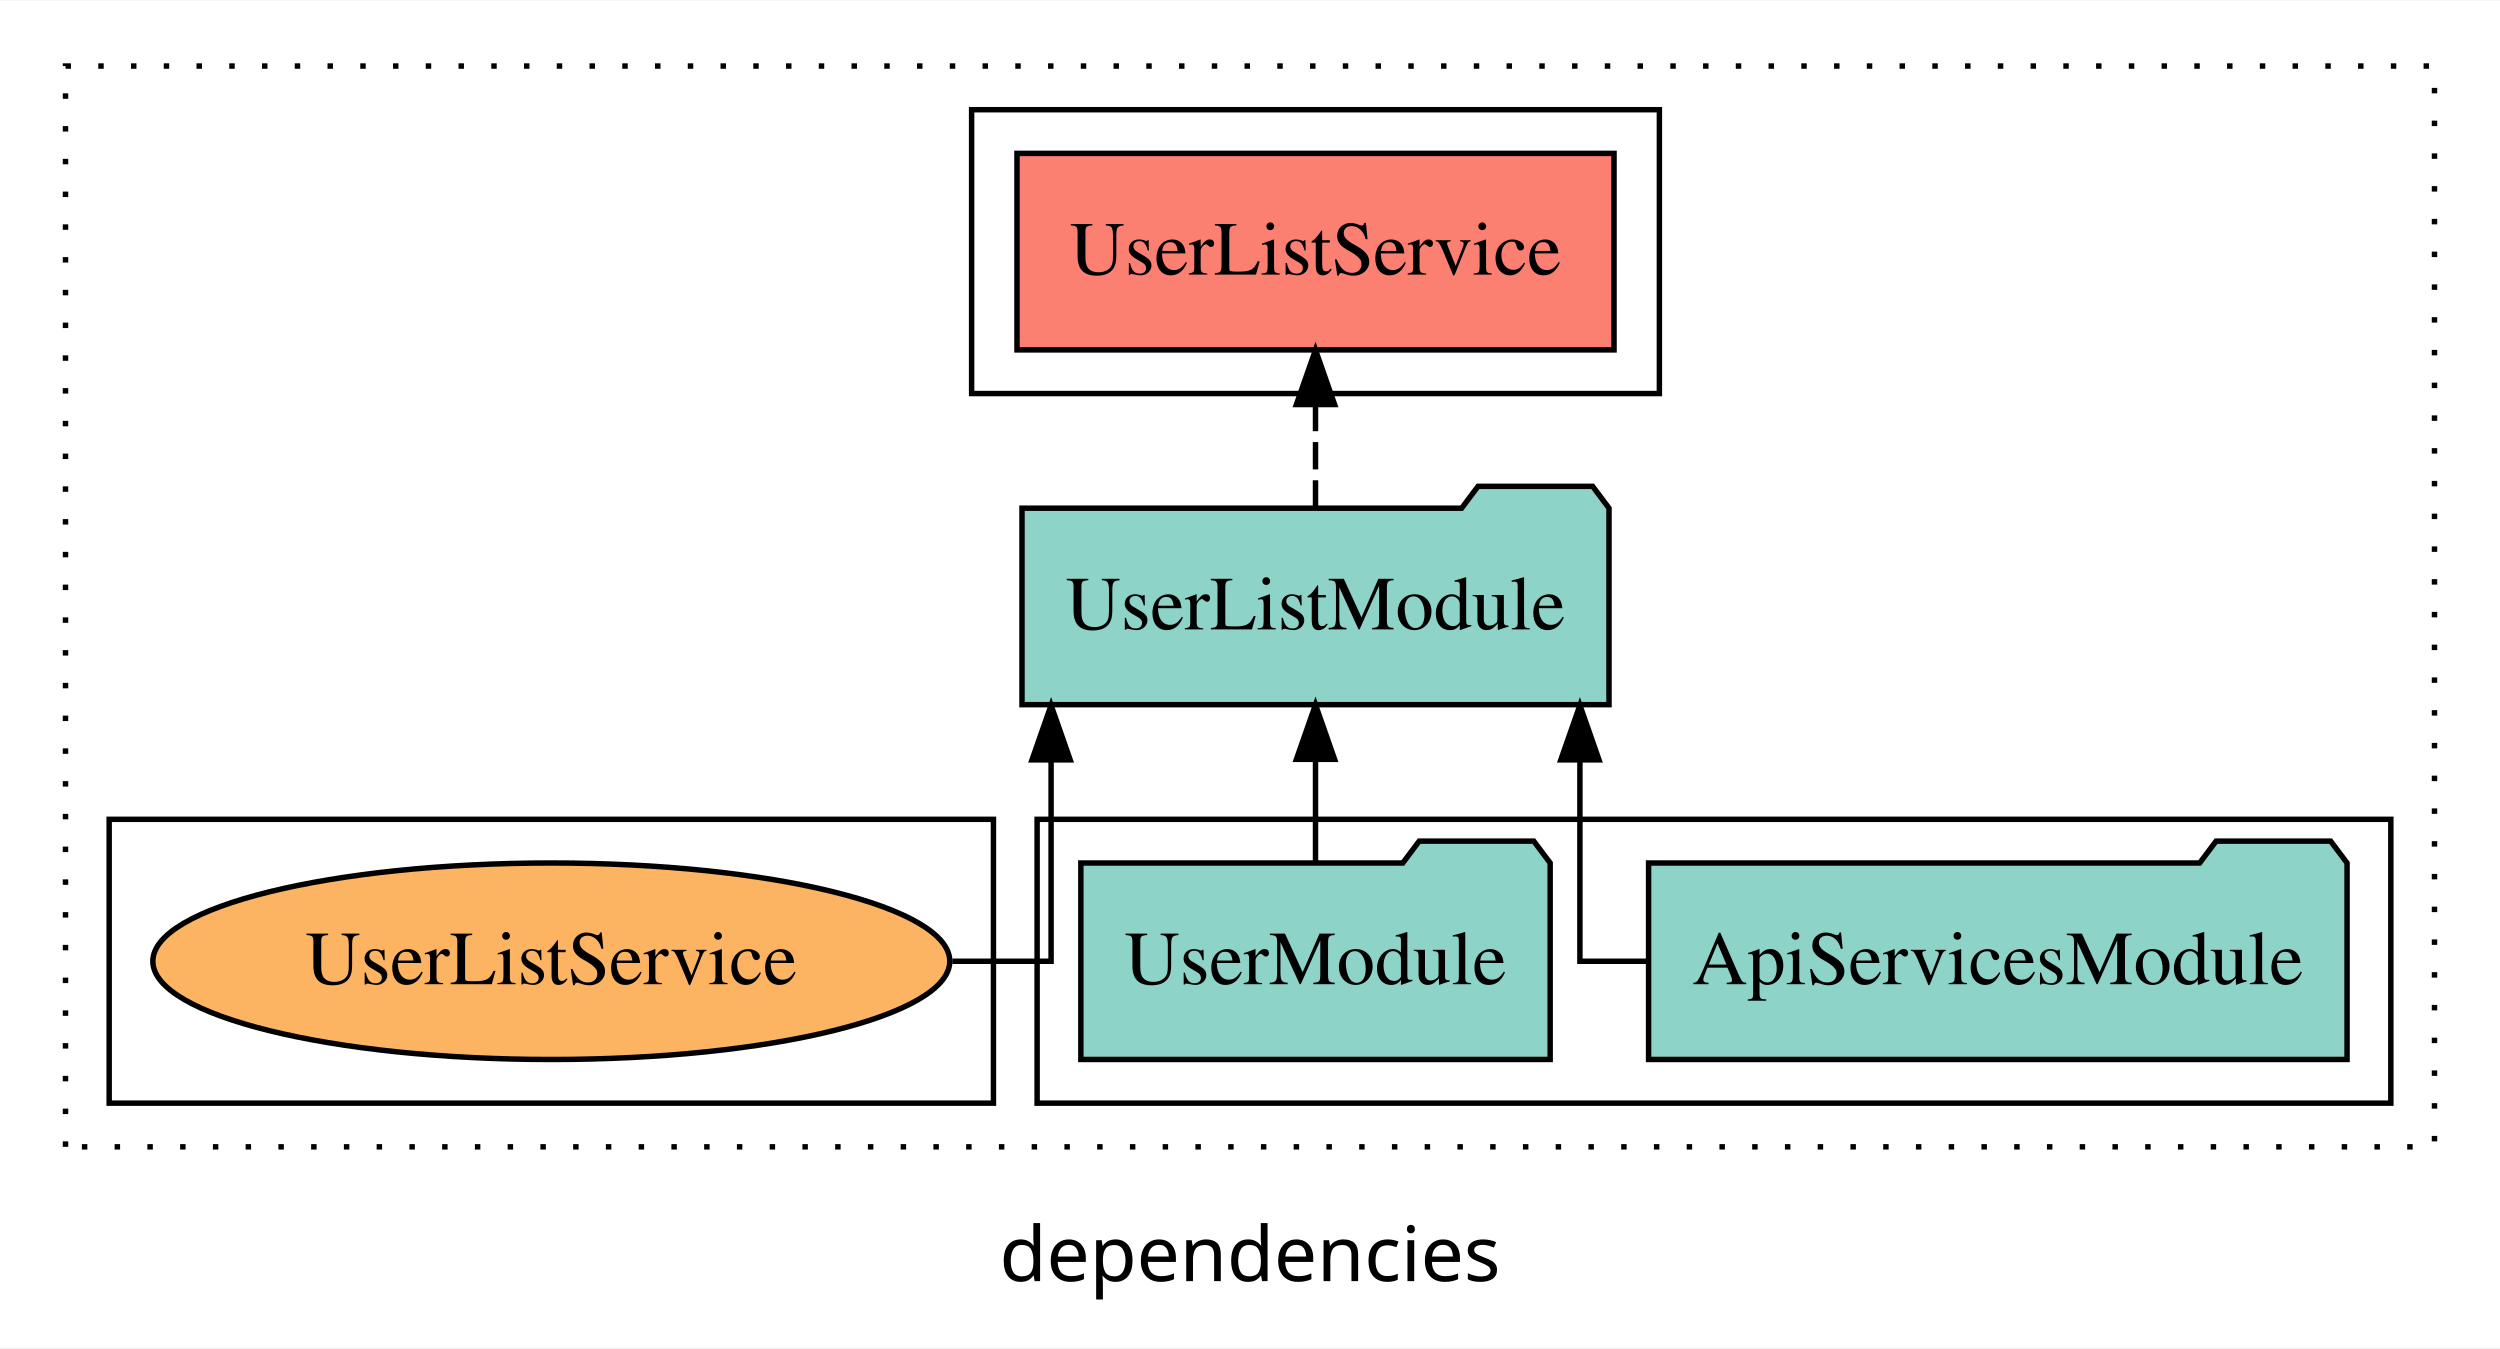
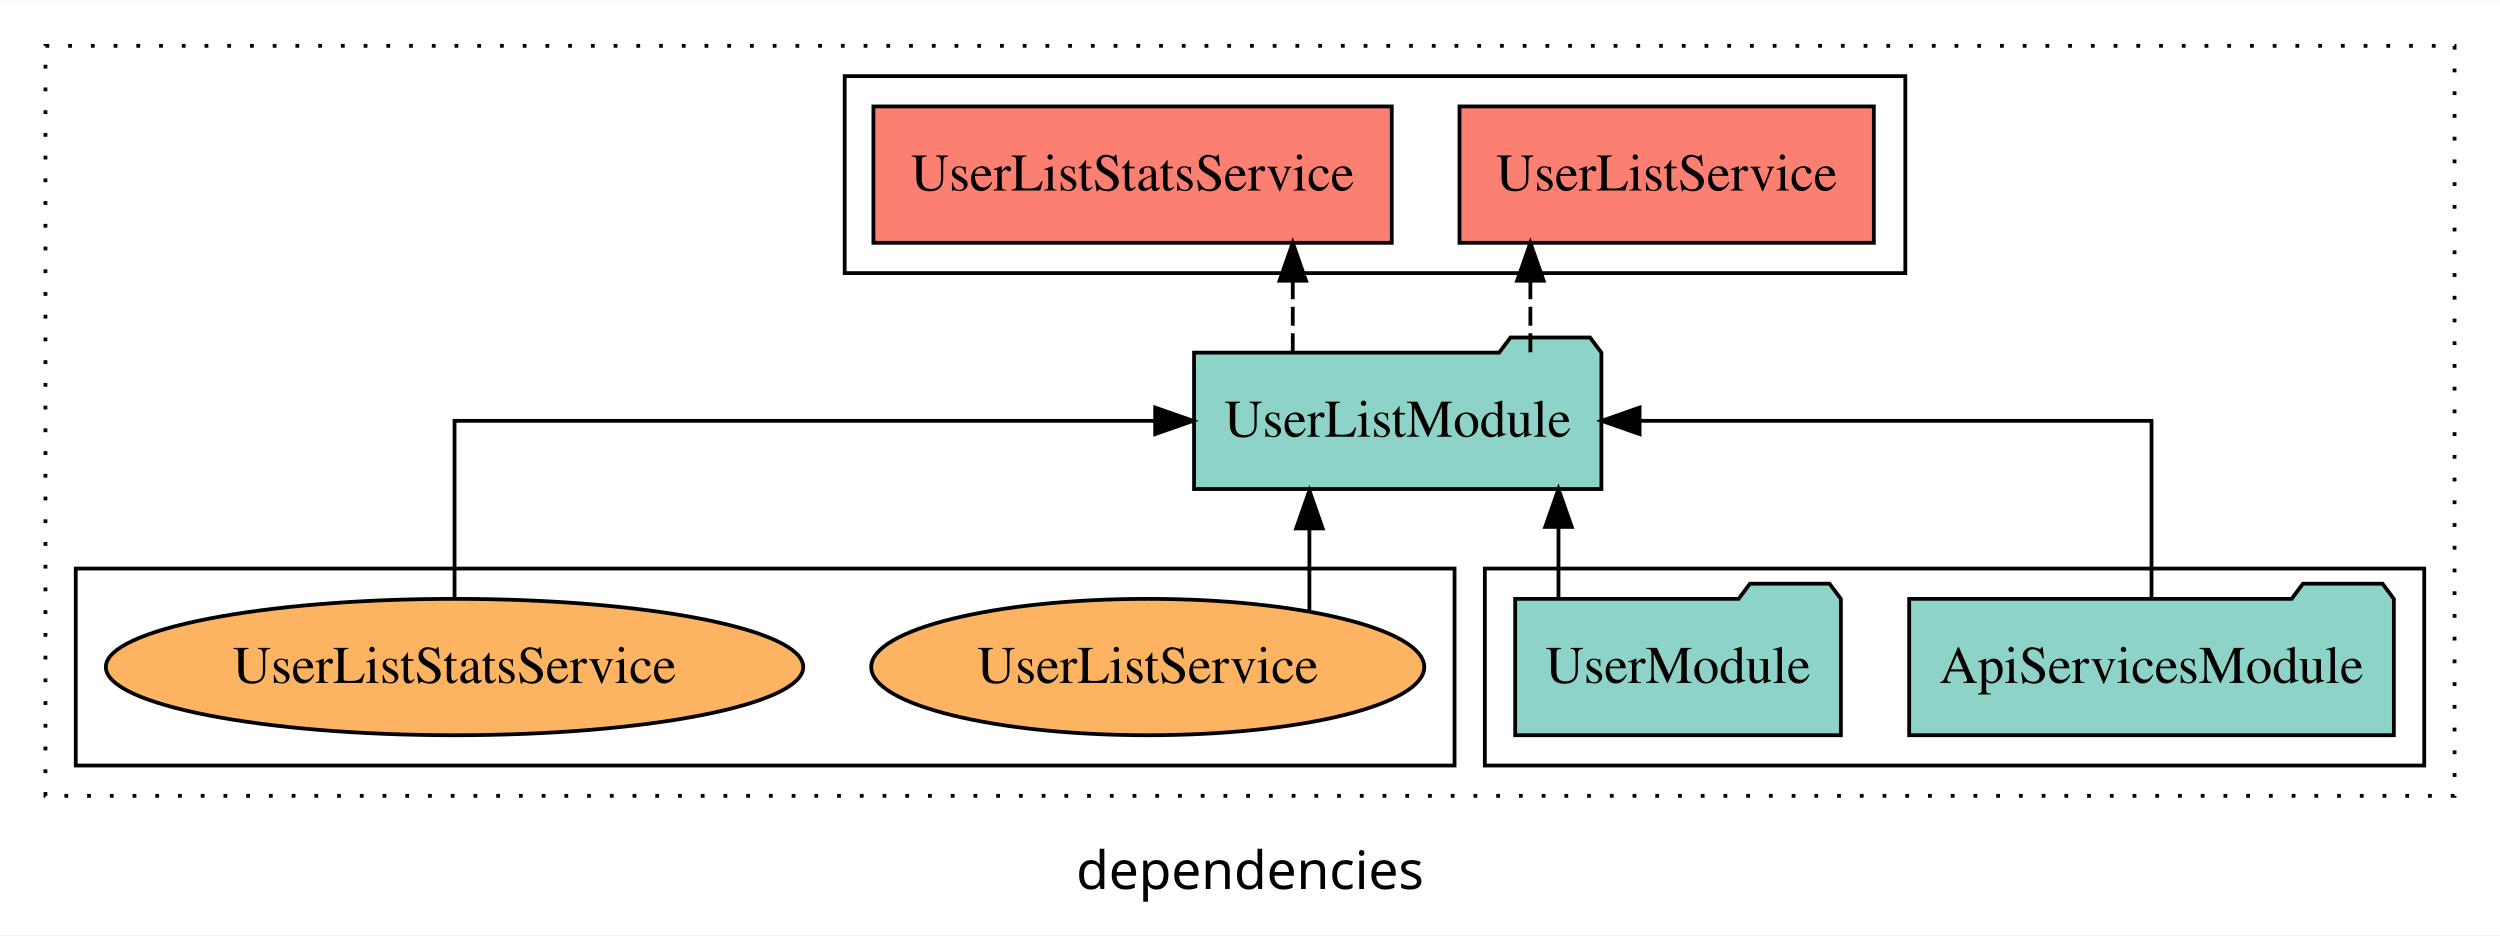
- <svg xmlns="http://www.w3.org/2000/svg" width="458pt" height="247pt" viewBox="0.00 0.00 458.00 246.80">
+ <svg xmlns="http://www.w3.org/2000/svg" width="660pt" height="247pt" viewBox="0.00 0.00 660.00 246.80">
  <g id="graph0" class="graph" transform="scale(1 1) rotate(0) translate(4 242.8)">
-     <polygon fill="white" stroke="transparent" points="-4,4 -4,-242.8 454,-242.8 454,4 -4,4" />
-     <text text-anchor="middle" x="225" y="-8.2" font-family="sans-serif" font-size="14.00">dependencies</text>
+     <polygon fill="white" stroke="transparent" points="-4,4 -4,-242.8 656,-242.8 656,4 -4,4" />
+     <text text-anchor="middle" x="326" y="-8.2" font-family="sans-serif" font-size="14.00">dependencies</text>
    <g id="clust1" class="cluster">
-       <polygon fill="none" stroke="black" stroke-dasharray="1,5" points="8,-32.8 8,-230.8 442,-230.8 442,-32.8 8,-32.8" />
+       <polygon fill="none" stroke="black" stroke-dasharray="1,5" points="8,-32.8 8,-230.8 644,-230.8 644,-32.8 8,-32.8" />
+     </g>
+     <g id="clust4" class="cluster">
+       <polygon fill="none" stroke="black" points="219,-170.8 219,-222.8 499,-222.8 499,-170.8 219,-170.8" />
    </g>
    <g id="clust3" class="cluster">
-       <polygon fill="none" stroke="black" points="186,-40.8 186,-92.8 434,-92.8 434,-40.8 186,-40.8" />
-     </g>
-     <g id="clust4" class="cluster">
-       <polygon fill="none" stroke="black" points="174,-170.8 174,-222.8 300,-222.8 300,-170.8 174,-170.8" />
+       <polygon fill="none" stroke="black" points="388,-40.8 388,-92.8 636,-92.8 636,-40.8 388,-40.8" />
    </g>
    <g id="clust6" class="cluster">
-       <polygon fill="none" stroke="black" points="16,-40.8 16,-92.8 178,-92.8 178,-40.8 16,-40.8" />
+       <polygon fill="none" stroke="black" points="16,-40.8 16,-92.8 380,-92.8 380,-40.8 16,-40.8" />
    </g>
    <g id="node1" class="node">
-       <polygon fill="#8dd3c7" stroke="black" points="425.98,-84.8 422.98,-88.8 401.98,-88.8 398.98,-84.8 298.02,-84.8 298.02,-48.8 425.98,-48.8 425.98,-84.8" />
-       <text text-anchor="middle" x="362" y="-62.6" font-family="Times,serif" font-size="14.00">ApiServicesModule</text>
+       <polygon fill="#8dd3c7" stroke="black" points="627.98,-84.8 624.98,-88.8 603.98,-88.8 600.98,-84.8 500.02,-84.8 500.02,-48.8 627.98,-48.8 627.98,-84.8" />
+       <text text-anchor="middle" x="564" y="-62.6" font-family="Times,serif" font-size="14.00">ApiServicesModule</text>
    </g>
    <g id="node3" class="node">
-       <polygon fill="#8dd3c7" stroke="black" points="290.77,-149.8 287.77,-153.8 266.77,-153.8 263.77,-149.8 183.23,-149.8 183.23,-113.8 290.77,-113.8 290.77,-149.8" />
-       <text text-anchor="middle" x="237" y="-127.6" font-family="Times,serif" font-size="14.00">UserListModule</text>
+       <polygon fill="#8dd3c7" stroke="black" points="418.77,-149.8 415.77,-153.8 394.77,-153.8 391.77,-149.8 311.23,-149.8 311.23,-113.8 418.77,-113.8 418.77,-149.8" />
+       <text text-anchor="middle" x="365" y="-127.6" font-family="Times,serif" font-size="14.00">UserListModule</text>
    </g>
    <g id="edge1" class="edge">
-       <path fill="none" stroke="black" d="M297.74,-66.8C290.37,-66.8 285.44,-66.8 285.44,-66.8 285.44,-66.8 285.44,-103.69 285.44,-103.69" />
-       <polygon fill="black" stroke="black" points="281.94,-103.69 285.44,-113.69 288.94,-103.69 281.94,-103.69" />
+       <path fill="none" stroke="black" d="M564,-84.91C564,-104.14 564,-131.8 564,-131.8 564,-131.8 428.85,-131.8 428.85,-131.8" />
+       <polygon fill="black" stroke="black" points="428.85,-128.3 418.85,-131.8 428.85,-135.3 428.85,-128.3" />
    </g>
    <g id="node2" class="node">
-       <polygon fill="#8dd3c7" stroke="black" points="279.99,-84.8 276.99,-88.8 255.99,-88.8 252.99,-84.8 194.01,-84.8 194.01,-48.8 279.99,-48.8 279.99,-84.8" />
-       <text text-anchor="middle" x="237" y="-62.6" font-family="Times,serif" font-size="14.00">UserModule</text>
+       <polygon fill="#8dd3c7" stroke="black" points="481.99,-84.8 478.99,-88.8 457.99,-88.8 454.99,-84.8 396.01,-84.8 396.01,-48.8 481.99,-48.8 481.99,-84.8" />
+       <text text-anchor="middle" x="439" y="-62.6" font-family="Times,serif" font-size="14.00">UserModule</text>
    </g>
    <g id="edge2" class="edge">
-       <path fill="none" stroke="black" d="M237,-84.91C237,-84.91 237,-103.79 237,-103.79" />
-       <polygon fill="black" stroke="black" points="233.5,-103.79 237,-113.79 240.5,-103.79 233.5,-103.79" />
+       <path fill="none" stroke="black" d="M407.44,-84.91C407.44,-84.91 407.44,-103.79 407.44,-103.79" />
+       <polygon fill="black" stroke="black" points="403.94,-103.79 407.44,-113.79 410.94,-103.79 403.94,-103.79" />
    </g>
    <g id="node4" class="node">
-       <polygon fill="#fb8072" stroke="black" points="291.69,-214.8 182.31,-214.8 182.31,-178.8 291.69,-178.8 291.69,-214.8" />
-       <text text-anchor="middle" x="237" y="-192.6" font-family="Times,serif" font-size="14.00">UserListService </text>
+       <polygon fill="#fb8072" stroke="black" points="490.69,-214.8 381.31,-214.8 381.31,-178.8 490.69,-178.8 490.69,-214.8" />
+       <text text-anchor="middle" x="436" y="-192.6" font-family="Times,serif" font-size="14.00">UserListService </text>
    </g>
    <g id="edge3" class="edge">
-       <path fill="none" stroke="black" stroke-dasharray="5,2" d="M237,-149.91C237,-149.91 237,-168.79 237,-168.79" />
-       <polygon fill="black" stroke="black" points="233.5,-168.79 237,-178.79 240.5,-168.79 233.5,-168.79" />
+       <path fill="none" stroke="black" stroke-dasharray="5,2" d="M400.02,-149.91C400.02,-149.91 400.02,-168.79 400.02,-168.79" />
+       <polygon fill="black" stroke="black" points="396.52,-168.79 400.02,-178.79 403.52,-168.79 396.52,-168.79" />
    </g>
    <g id="node5" class="node">
-       <ellipse fill="#fdb462" stroke="black" cx="97" cy="-66.8" rx="73" ry="18" />
-       <text text-anchor="middle" x="97" y="-62.6" font-family="Times,serif" font-size="14.00">UserListService</text>
+       <polygon fill="#fb8072" stroke="black" points="363.42,-214.8 226.58,-214.8 226.58,-178.8 363.42,-178.8 363.42,-214.8" />
+       <text text-anchor="middle" x="295" y="-192.6" font-family="Times,serif" font-size="14.00">UserListStatsService </text>
    </g>
    <g id="edge4" class="edge">
-       <path fill="none" stroke="black" d="M170.47,-66.8C181.12,-66.8 188.56,-66.8 188.56,-66.8 188.56,-66.8 188.56,-103.69 188.56,-103.69" />
-       <polygon fill="black" stroke="black" points="185.06,-103.69 188.56,-113.69 192.06,-103.69 185.06,-103.69" />
+       <path fill="none" stroke="black" stroke-dasharray="5,2" d="M337.29,-149.91C337.29,-149.91 337.29,-168.79 337.29,-168.79" />
+       <polygon fill="black" stroke="black" points="333.79,-168.79 337.29,-178.79 340.79,-168.79 333.79,-168.79" />
+     </g>
+     <g id="node6" class="node">
+       <ellipse fill="#fdb462" stroke="black" cx="299" cy="-66.8" rx="73" ry="18" />
+       <text text-anchor="middle" x="299" y="-62.6" font-family="Times,serif" font-size="14.00">UserListService</text>
+     </g>
+     <g id="edge5" class="edge">
+       <path fill="none" stroke="black" d="M341.68,-81.55C341.68,-81.55 341.68,-103.39 341.68,-103.39" />
+       <polygon fill="black" stroke="black" points="338.18,-103.39 341.68,-113.39 345.18,-103.39 338.18,-103.39" />
+     </g>
+     <g id="node7" class="node">
+       <ellipse fill="#fdb462" stroke="black" cx="116" cy="-66.8" rx="92.06" ry="18" />
+       <text text-anchor="middle" x="116" y="-62.6" font-family="Times,serif" font-size="14.00">UserListStatsService</text>
+     </g>
+     <g id="edge6" class="edge">
+       <path fill="none" stroke="black" d="M116,-84.91C116,-104.14 116,-131.8 116,-131.8 116,-131.8 300.97,-131.8 300.97,-131.8" />
+       <polygon fill="black" stroke="black" points="300.97,-135.3 310.97,-131.8 300.97,-128.3 300.97,-135.3" />
    </g>
  </g>
</svg>
